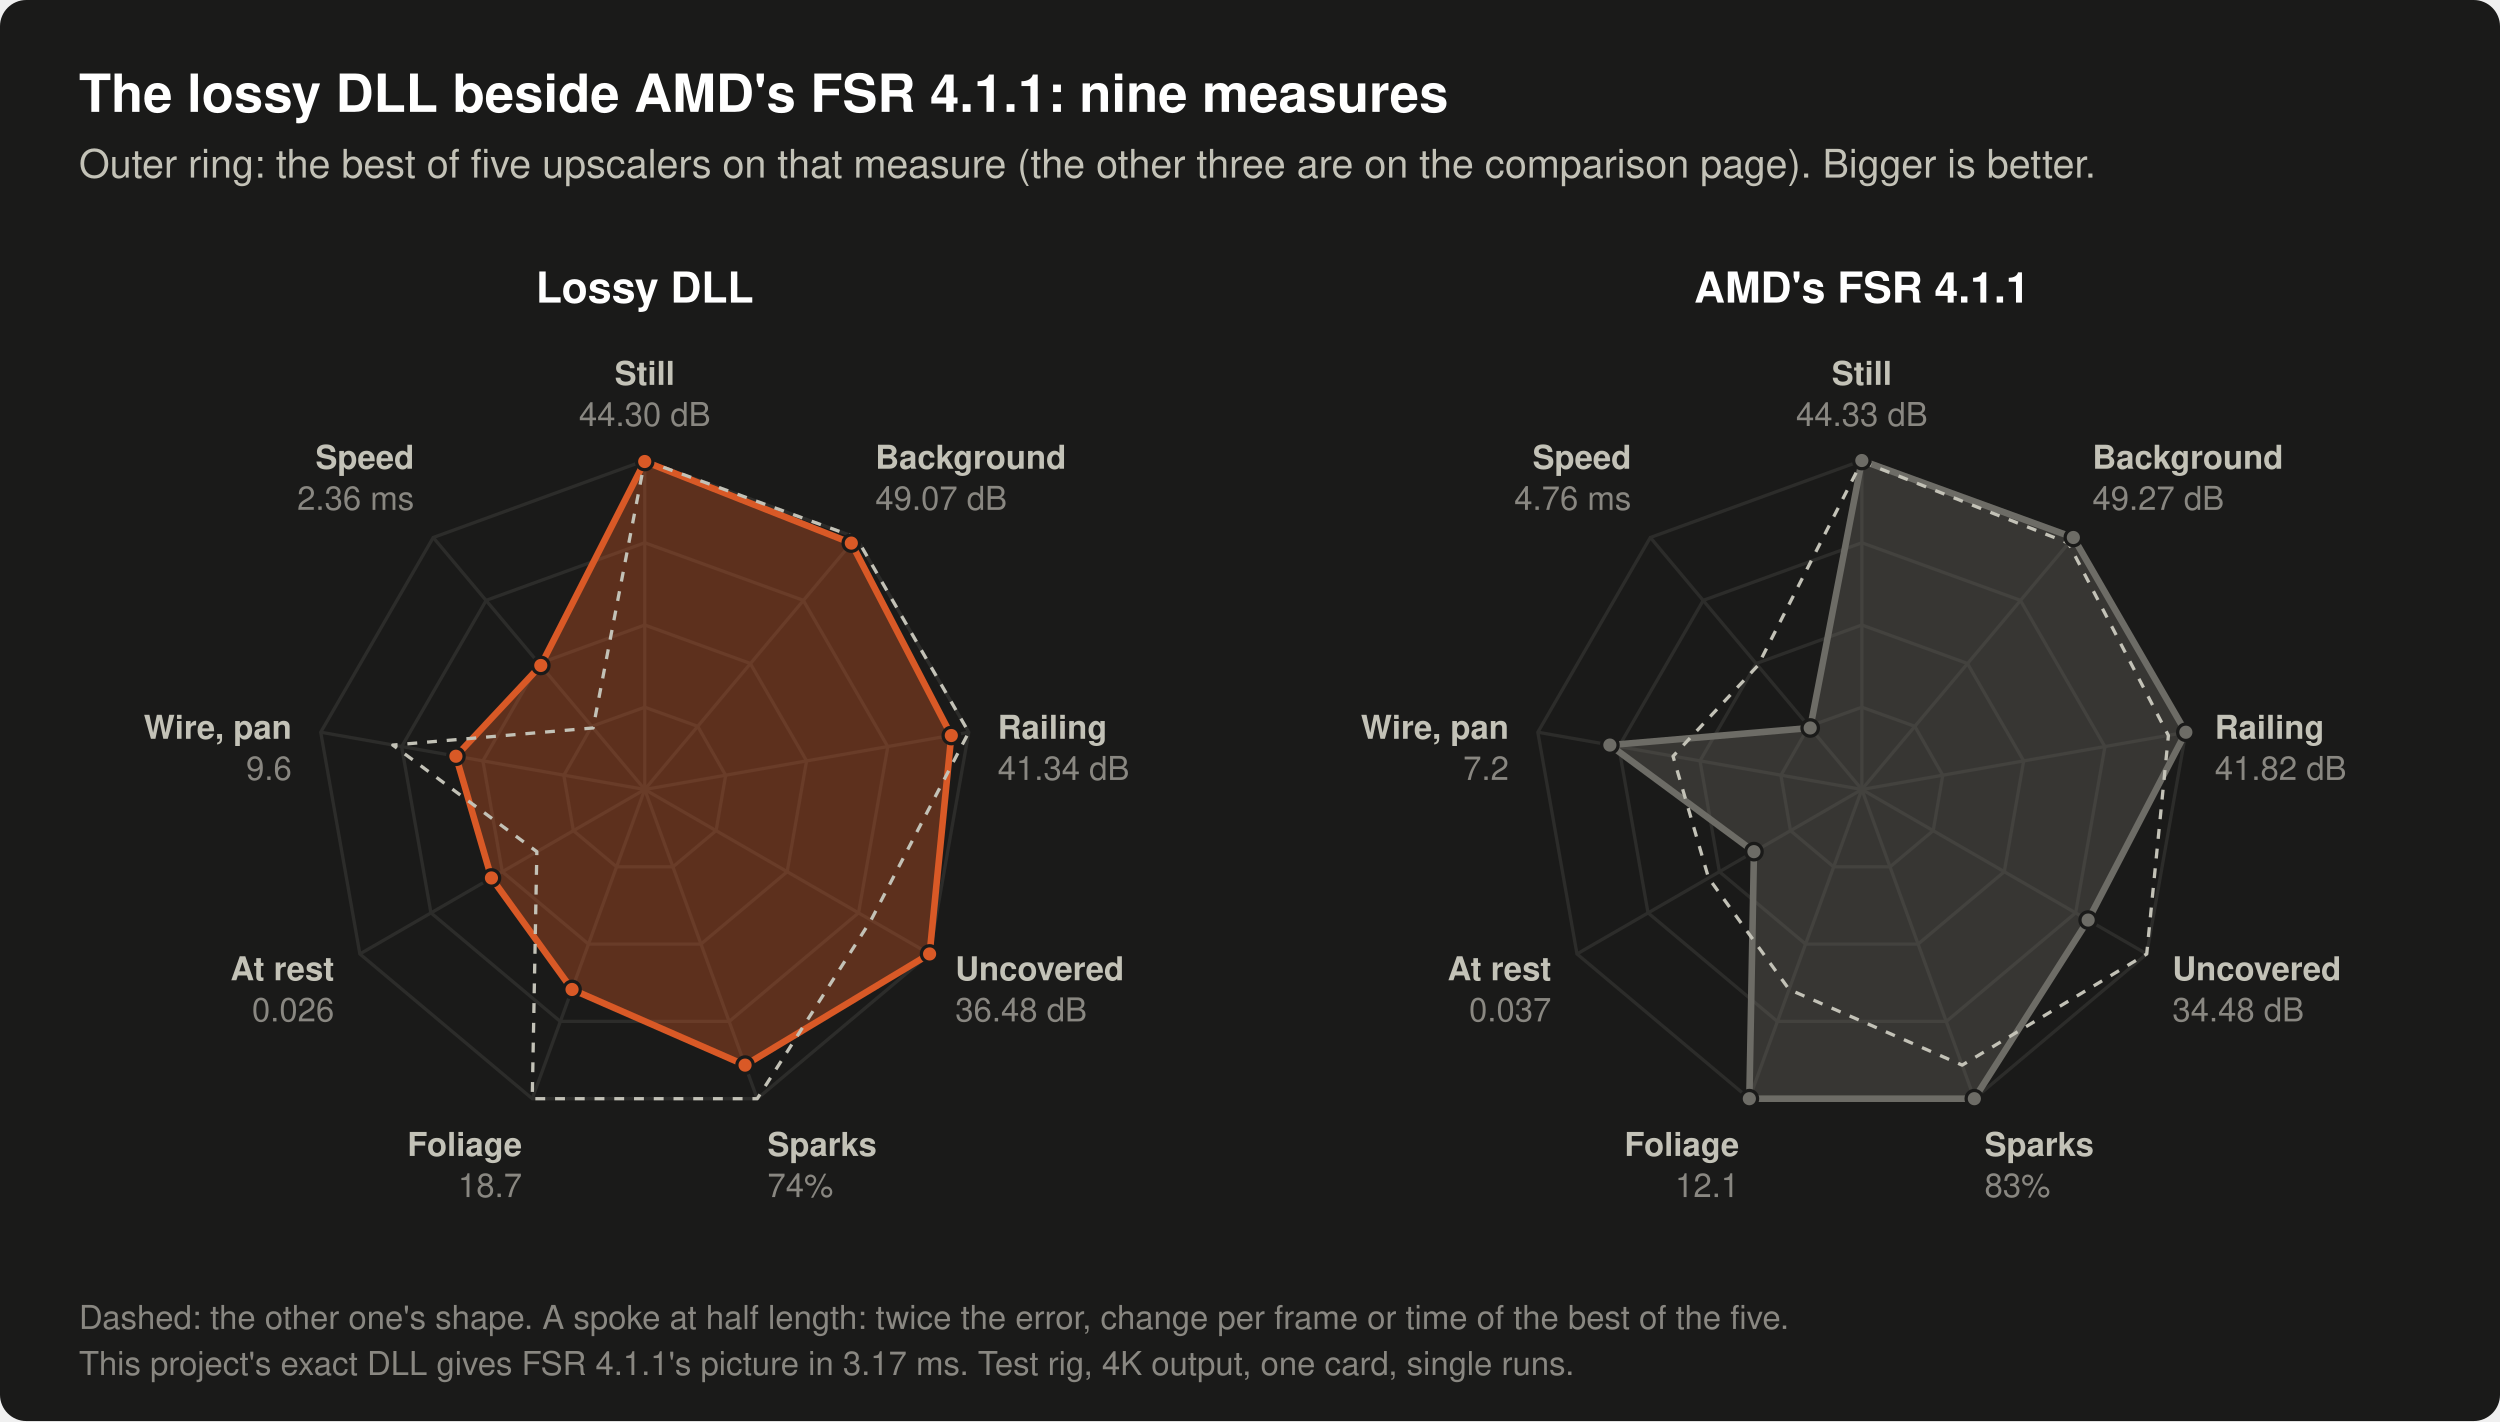
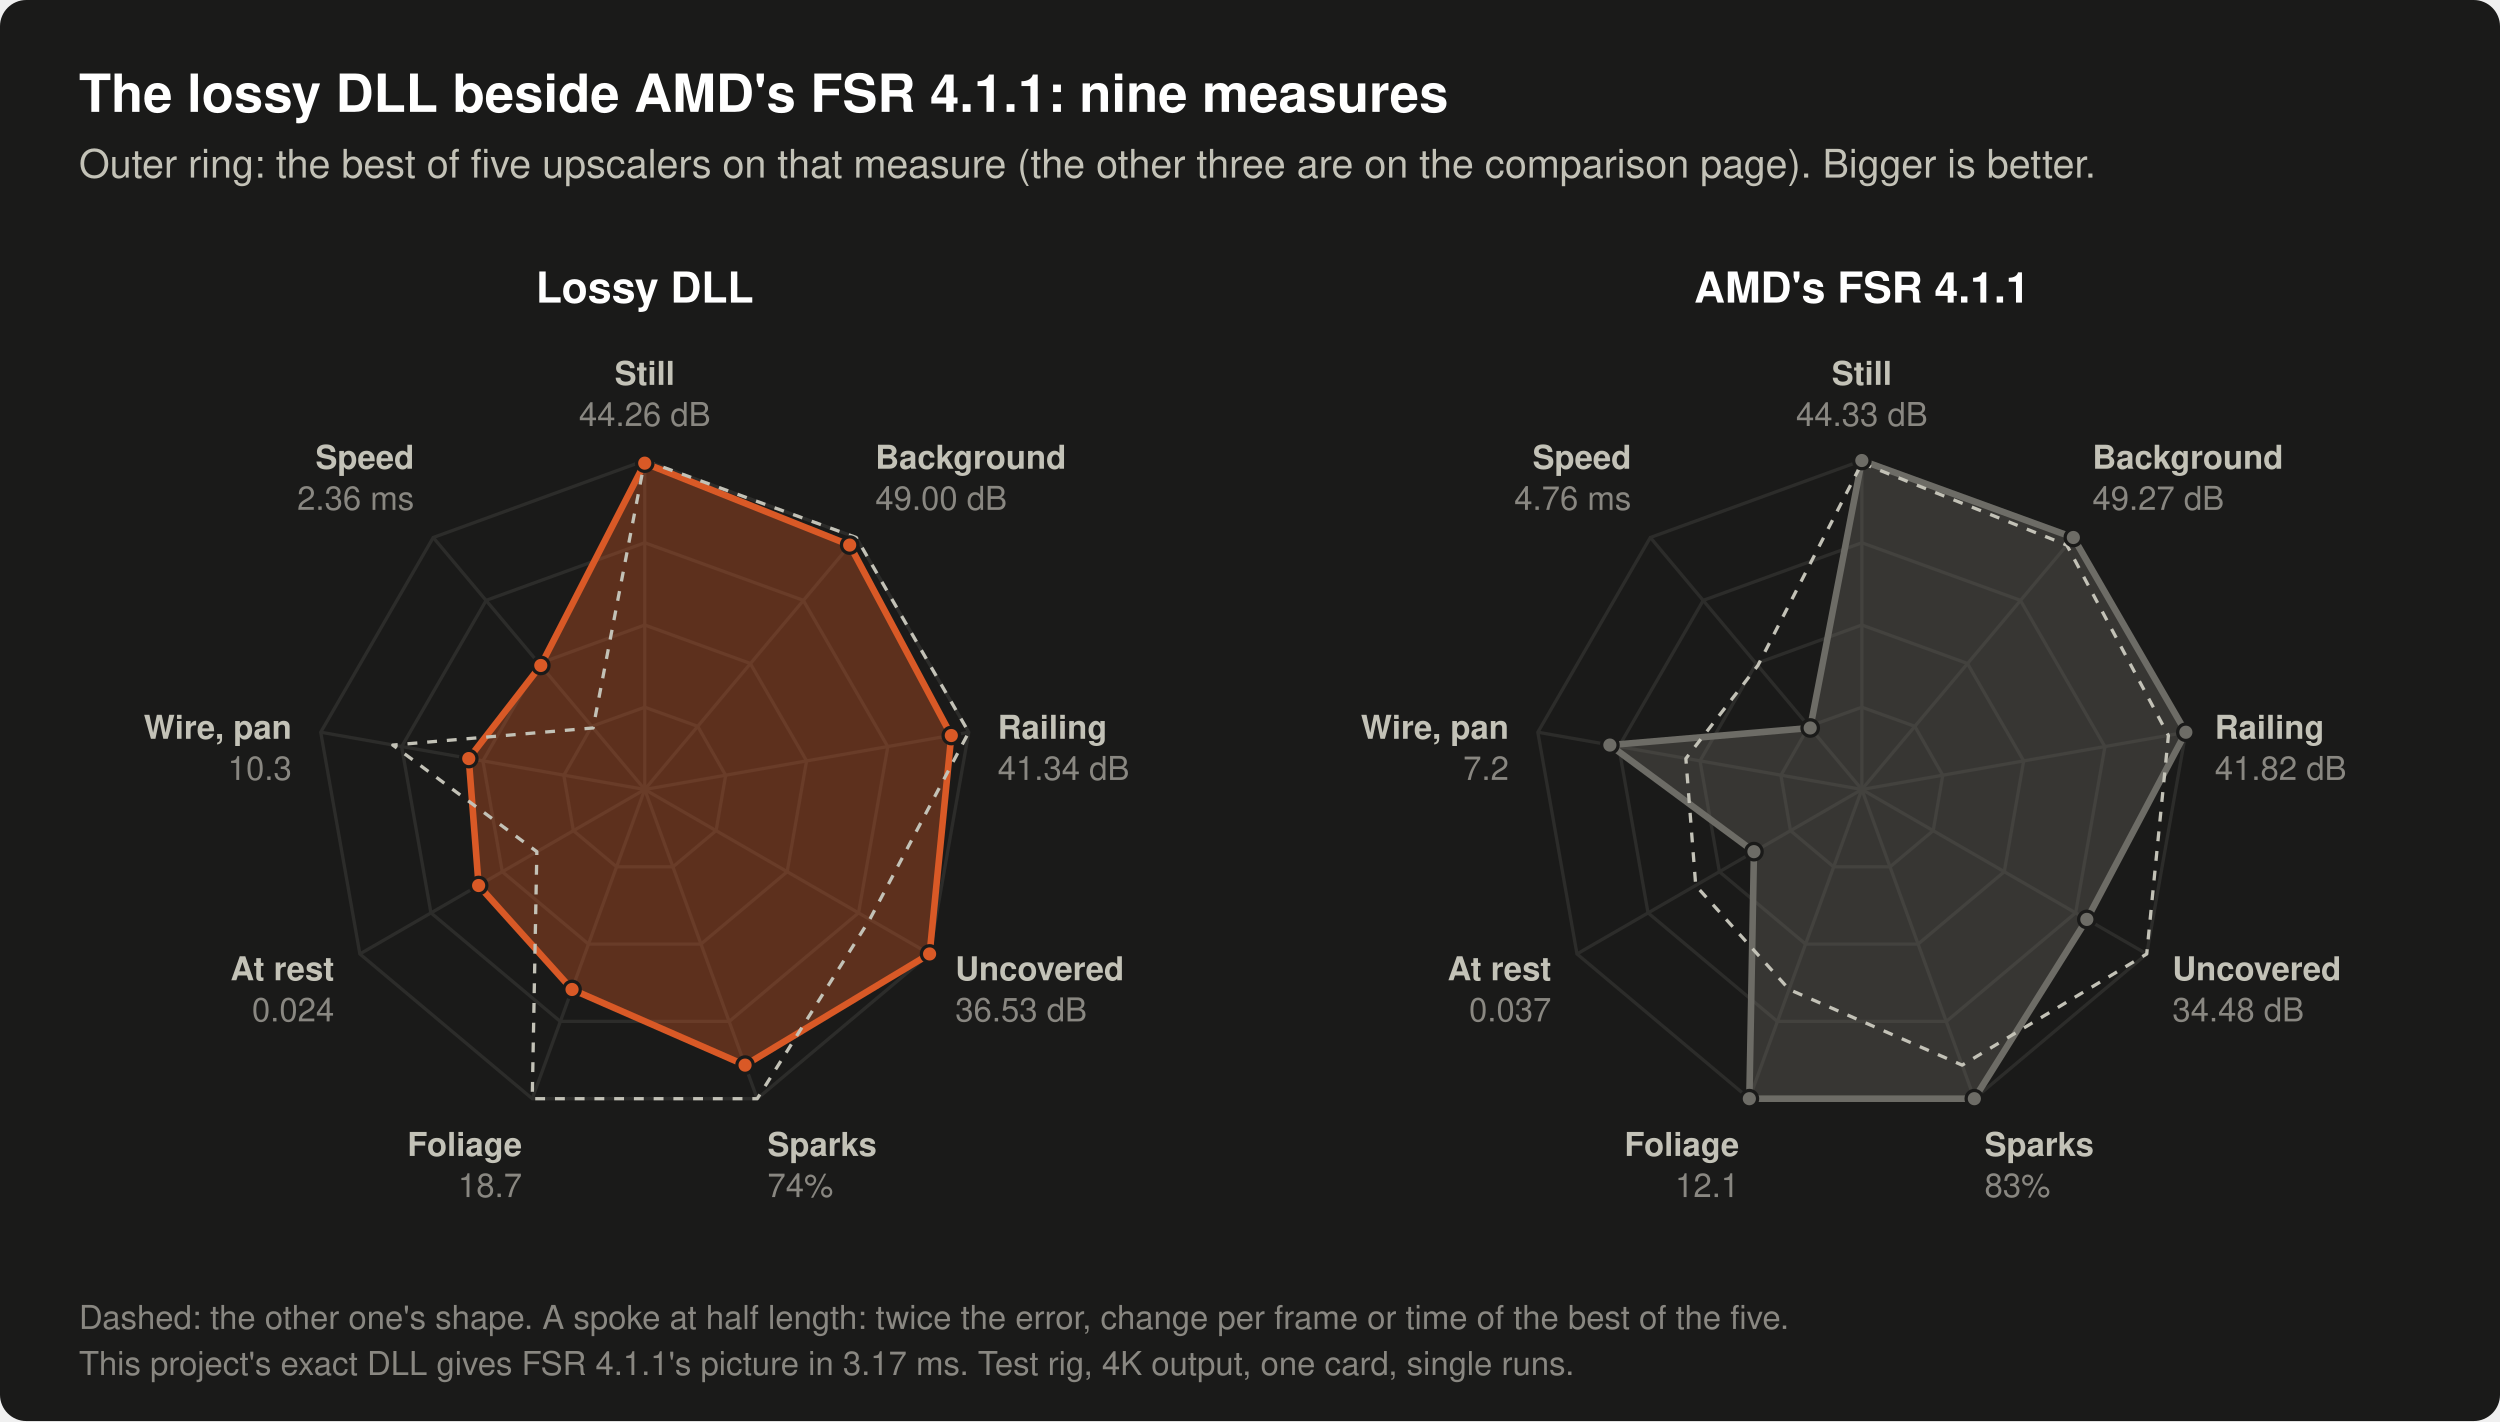
- <svg xmlns="http://www.w3.org/2000/svg" width="760" height="432" viewBox="0 0 760 432" role="img" aria-label="Two radar charts with nine spokes each, the lossy DLL and AMD's FSR 4.1.1; on every spoke the best of five upscalers (these two, FSR 3.1, HelixSR and XeSS) would reach the outer ring, so a larger shape is better. Still picture: accuracy (dB): Lossy 44.30 dB, FSR 4.1.1 44.33 dB. Moving background: accuracy (dB): Lossy 49.07 dB, FSR 4.1.1 49.27 dB. Thin railing in motion: accuracy (dB): Lossy 41.34 dB, FSR 4.1.1 41.82 dB. Areas a moving object has just uncovered: accuracy (dB): Lossy 36.48 dB, FSR 4.1.1 34.48 dB. Tiny fast sparks: share of their brightness shown (%): Lossy 74%, FSR 4.1.1 83%. Leaves swaying without motion vectors: error (of 255): Lossy 18.7, FSR 4.1.1 12.1. Still picture: change per frame (of 255): Lossy 0.026, FSR 4.1.1 0.037. Thin wire under a slow pan: change per frame (of 255): Lossy 9.6, FSR 4.1.1 7.2. Time per upscale call at 3840x2160 (ms): Lossy 2.36 ms, FSR 4.1.1 4.76 ms.">
+ <svg xmlns="http://www.w3.org/2000/svg" width="760" height="432" viewBox="0 0 760 432" role="img" aria-label="Two radar charts with nine spokes each, the lossy DLL and AMD's FSR 4.1.1; on every spoke the best of five upscalers (these two, FSR 3.1, HelixSR and XeSS) would reach the outer ring, so a larger shape is better. Still picture: accuracy (dB): Lossy 44.26 dB, FSR 4.1.1 44.33 dB. Moving background: accuracy (dB): Lossy 49.00 dB, FSR 4.1.1 49.27 dB. Thin railing in motion: accuracy (dB): Lossy 41.34 dB, FSR 4.1.1 41.82 dB. Areas a moving object has just uncovered: accuracy (dB): Lossy 36.53 dB, FSR 4.1.1 34.48 dB. Tiny fast sparks: share of their brightness shown (%): Lossy 74%, FSR 4.1.1 83%. Leaves swaying without motion vectors: error (of 255): Lossy 18.7, FSR 4.1.1 12.1. Still picture: change per frame (of 255): Lossy 0.024, FSR 4.1.1 0.037. Thin wire under a slow pan: change per frame (of 255): Lossy 10.3, FSR 4.1.1 7.2. Time per upscale call at 3840x2160 (ms): Lossy 2.36 ms, FSR 4.1.1 4.76 ms.">
  <rect x="0.0" y="0.0" width="760.0" height="432.0" rx="8" fill="#1a1a19" />
  <text x="24.0" y="34.0" font-family="-apple-system, 'Segoe UI', Helvetica, Arial, sans-serif" font-size="16" font-weight="600" text-anchor="start" fill="#ffffff">The lossy DLL beside AMD's FSR 4.1.1: nine measures</text>
  <text x="24.0" y="54.0" font-family="-apple-system, 'Segoe UI', Helvetica, Arial, sans-serif" font-size="12" text-anchor="start" fill="#c3c2b7">Outer ring: the best of five upscalers on that measure (the other three are on the comparison page). Bigger is better.</text>
  <text x="196.0" y="92.0" font-family="-apple-system, 'Segoe UI', Helvetica, Arial, sans-serif" font-size="13" font-weight="600" text-anchor="middle" fill="#ffffff">Lossy DLL</text>
  <polygon points="196.0,215.0 212.1,220.8 220.6,235.7 217.7,252.5 204.6,263.5 187.4,263.5 174.3,252.5 171.4,235.7 179.9,220.8" fill="none" stroke="#2c2c2a" stroke-width="1" />
  <polygon points="196.0,190.0 228.1,201.7 245.2,231.3 239.3,265.0 213.1,287.0 178.9,287.0 152.7,265.0 146.8,231.3 163.9,201.7" fill="none" stroke="#2c2c2a" stroke-width="1" />
  <polygon points="196.0,165.0 244.2,182.5 269.9,227.0 261.0,277.5 221.7,310.5 170.3,310.5 131.0,277.5 122.1,227.0 147.8,182.5" fill="none" stroke="#2c2c2a" stroke-width="1" />
  <polygon points="196.0,140.0 260.3,163.4 294.5,222.6 282.6,290.0 230.2,334.0 161.8,334.0 109.4,290.0 97.5,222.6 131.7,163.4" fill="none" stroke="#2c2c2a" stroke-width="1" />
  <line x1="196.0" y1="240.0" x2="196.0" y2="140.0" stroke="#2c2c2a" stroke-width="1" />
  <line x1="196.0" y1="240.0" x2="260.3" y2="163.4" stroke="#2c2c2a" stroke-width="1" />
  <line x1="196.0" y1="240.0" x2="294.5" y2="222.6" stroke="#2c2c2a" stroke-width="1" />
  <line x1="196.0" y1="240.0" x2="282.6" y2="290.0" stroke="#2c2c2a" stroke-width="1" />
  <line x1="196.0" y1="240.0" x2="230.2" y2="334.0" stroke="#2c2c2a" stroke-width="1" />
  <line x1="196.0" y1="240.0" x2="161.8" y2="334.0" stroke="#2c2c2a" stroke-width="1" />
  <line x1="196.0" y1="240.0" x2="109.4" y2="290.0" stroke="#2c2c2a" stroke-width="1" />
  <line x1="196.0" y1="240.0" x2="97.5" y2="222.6" stroke="#2c2c2a" stroke-width="1" />
  <line x1="196.0" y1="240.0" x2="131.7" y2="163.4" stroke="#2c2c2a" stroke-width="1" />
-   <polygon points="196.0,140.3 258.8,165.1 289.2,223.6 282.6,290.0 226.5,323.8 173.9,300.8 149.4,266.9 138.6,229.9 164.4,202.3" fill="#d95926" fill-opacity="0.35" stroke="#d95926" stroke-width="2" stroke-linejoin="round" />
-   <polygon points="196.0,140.0 260.3,163.4 294.5,222.6 264.8,279.7 230.2,334.0 161.8,334.0 163.2,258.9 119.4,226.5 180.3,221.3" fill="none" stroke="#c3c2b7" stroke-width="1" stroke-dasharray="3 3" stroke-linejoin="round" />
-   <circle cx="196.0" cy="140.3" r="2.5" fill="#d95926" stroke="#1a1a19" stroke-width="1" />
-   <circle cx="258.8" cy="165.1" r="2.5" fill="#d95926" stroke="#1a1a19" stroke-width="1" />
+   <polygon points="196.0,140.8 258.3,165.7 289.2,223.6 282.6,290.0 226.5,323.8 173.9,300.8 145.5,269.2 142.5,230.6 164.4,202.3" fill="#d95926" fill-opacity="0.35" stroke="#d95926" stroke-width="2" stroke-linejoin="round" />
+   <polygon points="196.0,140.0 260.3,163.4 294.5,222.6 264.4,279.5 230.2,334.0 161.8,334.0 163.2,258.9 119.4,226.5 180.3,221.3" fill="none" stroke="#c3c2b7" stroke-width="1" stroke-dasharray="3 3" stroke-linejoin="round" />
+   <circle cx="196.0" cy="140.8" r="2.5" fill="#d95926" stroke="#1a1a19" stroke-width="1" />
+   <circle cx="258.3" cy="165.7" r="2.5" fill="#d95926" stroke="#1a1a19" stroke-width="1" />
  <circle cx="289.2" cy="223.6" r="2.5" fill="#d95926" stroke="#1a1a19" stroke-width="1" />
  <circle cx="282.6" cy="290.0" r="2.5" fill="#d95926" stroke="#1a1a19" stroke-width="1" />
  <circle cx="226.5" cy="323.8" r="2.5" fill="#d95926" stroke="#1a1a19" stroke-width="1" />
  <circle cx="173.9" cy="300.8" r="2.5" fill="#d95926" stroke="#1a1a19" stroke-width="1" />
-   <circle cx="149.4" cy="266.9" r="2.5" fill="#d95926" stroke="#1a1a19" stroke-width="1" />
-   <circle cx="138.6" cy="229.9" r="2.5" fill="#d95926" stroke="#1a1a19" stroke-width="1" />
+   <circle cx="145.5" cy="269.2" r="2.5" fill="#d95926" stroke="#1a1a19" stroke-width="1" />
+   <circle cx="142.5" cy="230.6" r="2.5" fill="#d95926" stroke="#1a1a19" stroke-width="1" />
  <circle cx="164.4" cy="202.3" r="2.5" fill="#d95926" stroke="#1a1a19" stroke-width="1" />
  <text x="196.0" y="117.0" font-family="-apple-system, 'Segoe UI', Helvetica, Arial, sans-serif" font-size="10" font-weight="600" text-anchor="middle" fill="#c3c2b7">Still</text>
-   <text x="196.0" y="129.5" font-family="-apple-system, 'Segoe UI', Helvetica, Arial, sans-serif" font-size="10" text-anchor="middle" fill="#898781">44.30 dB</text>
+   <text x="196.0" y="129.5" font-family="-apple-system, 'Segoe UI', Helvetica, Arial, sans-serif" font-size="10" text-anchor="middle" fill="#898781">44.26 dB</text>
  <text x="266.1" y="142.5" font-family="-apple-system, 'Segoe UI', Helvetica, Arial, sans-serif" font-size="10" font-weight="600" text-anchor="start" fill="#c3c2b7">Background</text>
-   <text x="266.1" y="155.0" font-family="-apple-system, 'Segoe UI', Helvetica, Arial, sans-serif" font-size="10" text-anchor="start" fill="#898781">49.07 dB</text>
+   <text x="266.1" y="155.0" font-family="-apple-system, 'Segoe UI', Helvetica, Arial, sans-serif" font-size="10" text-anchor="start" fill="#898781">49.00 dB</text>
  <text x="303.3" y="224.6" font-family="-apple-system, 'Segoe UI', Helvetica, Arial, sans-serif" font-size="10" font-weight="600" text-anchor="start" fill="#c3c2b7">Railing</text>
  <text x="303.3" y="237.1" font-family="-apple-system, 'Segoe UI', Helvetica, Arial, sans-serif" font-size="10" text-anchor="start" fill="#898781">41.34 dB</text>
  <text x="290.4" y="298.0" font-family="-apple-system, 'Segoe UI', Helvetica, Arial, sans-serif" font-size="10" font-weight="600" text-anchor="start" fill="#c3c2b7">Uncovered</text>
-   <text x="290.4" y="310.5" font-family="-apple-system, 'Segoe UI', Helvetica, Arial, sans-serif" font-size="10" text-anchor="start" fill="#898781">36.48 dB</text>
+   <text x="290.4" y="310.5" font-family="-apple-system, 'Segoe UI', Helvetica, Arial, sans-serif" font-size="10" text-anchor="start" fill="#898781">36.53 dB</text>
  <text x="233.3" y="351.4" font-family="-apple-system, 'Segoe UI', Helvetica, Arial, sans-serif" font-size="10" font-weight="600" text-anchor="start" fill="#c3c2b7">Sparks</text>
  <text x="233.3" y="363.9" font-family="-apple-system, 'Segoe UI', Helvetica, Arial, sans-serif" font-size="10" text-anchor="start" fill="#898781">74%</text>
  <text x="158.7" y="351.4" font-family="-apple-system, 'Segoe UI', Helvetica, Arial, sans-serif" font-size="10" font-weight="600" text-anchor="end" fill="#c3c2b7">Foliage</text>
  <text x="158.7" y="363.9" font-family="-apple-system, 'Segoe UI', Helvetica, Arial, sans-serif" font-size="10" text-anchor="end" fill="#898781">18.7</text>
  <text x="101.6" y="298.0" font-family="-apple-system, 'Segoe UI', Helvetica, Arial, sans-serif" font-size="10" font-weight="600" text-anchor="end" fill="#c3c2b7">At rest</text>
-   <text x="101.6" y="310.5" font-family="-apple-system, 'Segoe UI', Helvetica, Arial, sans-serif" font-size="10" text-anchor="end" fill="#898781">0.026</text>
+   <text x="101.6" y="310.5" font-family="-apple-system, 'Segoe UI', Helvetica, Arial, sans-serif" font-size="10" text-anchor="end" fill="#898781">0.024</text>
  <text x="88.7" y="224.6" font-family="-apple-system, 'Segoe UI', Helvetica, Arial, sans-serif" font-size="10" font-weight="600" text-anchor="end" fill="#c3c2b7">Wire, pan</text>
-   <text x="88.7" y="237.1" font-family="-apple-system, 'Segoe UI', Helvetica, Arial, sans-serif" font-size="10" text-anchor="end" fill="#898781">9.6</text>
+   <text x="88.7" y="237.1" font-family="-apple-system, 'Segoe UI', Helvetica, Arial, sans-serif" font-size="10" text-anchor="end" fill="#898781">10.3</text>
  <text x="125.9" y="142.5" font-family="-apple-system, 'Segoe UI', Helvetica, Arial, sans-serif" font-size="10" font-weight="600" text-anchor="end" fill="#c3c2b7">Speed</text>
  <text x="125.9" y="155.0" font-family="-apple-system, 'Segoe UI', Helvetica, Arial, sans-serif" font-size="10" text-anchor="end" fill="#898781">2.36 ms</text>
  <text x="566.0" y="92.0" font-family="-apple-system, 'Segoe UI', Helvetica, Arial, sans-serif" font-size="13" font-weight="600" text-anchor="middle" fill="#ffffff">AMD's FSR 4.1.1</text>
  <polygon points="566.0,215.0 582.1,220.8 590.6,235.7 587.7,252.5 574.6,263.5 557.4,263.5 544.3,252.5 541.4,235.7 549.9,220.8" fill="none" stroke="#2c2c2a" stroke-width="1" />
  <polygon points="566.0,190.0 598.1,201.7 615.2,231.3 609.3,265.0 583.1,287.0 548.9,287.0 522.7,265.0 516.8,231.3 533.9,201.7" fill="none" stroke="#2c2c2a" stroke-width="1" />
  <polygon points="566.0,165.0 614.2,182.5 639.9,227.0 631.0,277.5 591.7,310.5 540.3,310.5 501.0,277.5 492.1,227.0 517.8,182.5" fill="none" stroke="#2c2c2a" stroke-width="1" />
  <polygon points="566.0,140.0 630.3,163.4 664.5,222.6 652.6,290.0 600.2,334.0 531.8,334.0 479.4,290.0 467.5,222.6 501.7,163.4" fill="none" stroke="#2c2c2a" stroke-width="1" />
  <line x1="566.0" y1="240.0" x2="566.0" y2="140.0" stroke="#2c2c2a" stroke-width="1" />
  <line x1="566.0" y1="240.0" x2="630.3" y2="163.4" stroke="#2c2c2a" stroke-width="1" />
  <line x1="566.0" y1="240.0" x2="664.5" y2="222.6" stroke="#2c2c2a" stroke-width="1" />
  <line x1="566.0" y1="240.0" x2="652.6" y2="290.0" stroke="#2c2c2a" stroke-width="1" />
  <line x1="566.0" y1="240.0" x2="600.2" y2="334.0" stroke="#2c2c2a" stroke-width="1" />
  <line x1="566.0" y1="240.0" x2="531.8" y2="334.0" stroke="#2c2c2a" stroke-width="1" />
  <line x1="566.0" y1="240.0" x2="479.4" y2="290.0" stroke="#2c2c2a" stroke-width="1" />
  <line x1="566.0" y1="240.0" x2="467.5" y2="222.6" stroke="#2c2c2a" stroke-width="1" />
  <line x1="566.0" y1="240.0" x2="501.7" y2="163.4" stroke="#2c2c2a" stroke-width="1" />
-   <polygon points="566.0,140.0 630.3,163.4 664.5,222.6 634.8,279.7 600.2,334.0 531.8,334.0 533.2,258.9 489.4,226.5 550.3,221.3" fill="#6d6c66" fill-opacity="0.35" stroke="#6d6c66" stroke-width="2" stroke-linejoin="round" />
-   <polygon points="566.0,140.3 628.8,165.1 659.2,223.6 652.6,290.0 596.5,323.8 543.9,300.8 519.4,266.9 508.6,229.9 534.4,202.3" fill="none" stroke="#c3c2b7" stroke-width="1" stroke-dasharray="3 3" stroke-linejoin="round" />
+   <polygon points="566.0,140.0 630.3,163.4 664.5,222.6 634.4,279.5 600.2,334.0 531.8,334.0 533.2,258.9 489.4,226.5 550.3,221.3" fill="#6d6c66" fill-opacity="0.35" stroke="#6d6c66" stroke-width="2" stroke-linejoin="round" />
+   <polygon points="566.0,140.8 628.3,165.7 659.2,223.6 652.6,290.0 596.5,323.8 543.9,300.8 515.5,269.2 512.5,230.6 534.4,202.3" fill="none" stroke="#c3c2b7" stroke-width="1" stroke-dasharray="3 3" stroke-linejoin="round" />
  <circle cx="566.0" cy="140.0" r="2.5" fill="#6d6c66" stroke="#1a1a19" stroke-width="1" />
  <circle cx="630.3" cy="163.4" r="2.5" fill="#6d6c66" stroke="#1a1a19" stroke-width="1" />
  <circle cx="664.5" cy="222.6" r="2.5" fill="#6d6c66" stroke="#1a1a19" stroke-width="1" />
-   <circle cx="634.8" cy="279.7" r="2.5" fill="#6d6c66" stroke="#1a1a19" stroke-width="1" />
+   <circle cx="634.4" cy="279.5" r="2.5" fill="#6d6c66" stroke="#1a1a19" stroke-width="1" />
  <circle cx="600.2" cy="334.0" r="2.5" fill="#6d6c66" stroke="#1a1a19" stroke-width="1" />
  <circle cx="531.8" cy="334.0" r="2.5" fill="#6d6c66" stroke="#1a1a19" stroke-width="1" />
  <circle cx="533.2" cy="258.9" r="2.5" fill="#6d6c66" stroke="#1a1a19" stroke-width="1" />
  <circle cx="489.4" cy="226.5" r="2.5" fill="#6d6c66" stroke="#1a1a19" stroke-width="1" />
  <circle cx="550.3" cy="221.3" r="2.5" fill="#6d6c66" stroke="#1a1a19" stroke-width="1" />
  <text x="566.0" y="117.0" font-family="-apple-system, 'Segoe UI', Helvetica, Arial, sans-serif" font-size="10" font-weight="600" text-anchor="middle" fill="#c3c2b7">Still</text>
  <text x="566.0" y="129.5" font-family="-apple-system, 'Segoe UI', Helvetica, Arial, sans-serif" font-size="10" text-anchor="middle" fill="#898781">44.33 dB</text>
  <text x="636.1" y="142.5" font-family="-apple-system, 'Segoe UI', Helvetica, Arial, sans-serif" font-size="10" font-weight="600" text-anchor="start" fill="#c3c2b7">Background</text>
  <text x="636.1" y="155.0" font-family="-apple-system, 'Segoe UI', Helvetica, Arial, sans-serif" font-size="10" text-anchor="start" fill="#898781">49.27 dB</text>
  <text x="673.3" y="224.6" font-family="-apple-system, 'Segoe UI', Helvetica, Arial, sans-serif" font-size="10" font-weight="600" text-anchor="start" fill="#c3c2b7">Railing</text>
  <text x="673.3" y="237.1" font-family="-apple-system, 'Segoe UI', Helvetica, Arial, sans-serif" font-size="10" text-anchor="start" fill="#898781">41.82 dB</text>
  <text x="660.4" y="298.0" font-family="-apple-system, 'Segoe UI', Helvetica, Arial, sans-serif" font-size="10" font-weight="600" text-anchor="start" fill="#c3c2b7">Uncovered</text>
  <text x="660.4" y="310.5" font-family="-apple-system, 'Segoe UI', Helvetica, Arial, sans-serif" font-size="10" text-anchor="start" fill="#898781">34.48 dB</text>
  <text x="603.3" y="351.4" font-family="-apple-system, 'Segoe UI', Helvetica, Arial, sans-serif" font-size="10" font-weight="600" text-anchor="start" fill="#c3c2b7">Sparks</text>
  <text x="603.3" y="363.9" font-family="-apple-system, 'Segoe UI', Helvetica, Arial, sans-serif" font-size="10" text-anchor="start" fill="#898781">83%</text>
  <text x="528.7" y="351.4" font-family="-apple-system, 'Segoe UI', Helvetica, Arial, sans-serif" font-size="10" font-weight="600" text-anchor="end" fill="#c3c2b7">Foliage</text>
  <text x="528.7" y="363.9" font-family="-apple-system, 'Segoe UI', Helvetica, Arial, sans-serif" font-size="10" text-anchor="end" fill="#898781">12.1</text>
  <text x="471.6" y="298.0" font-family="-apple-system, 'Segoe UI', Helvetica, Arial, sans-serif" font-size="10" font-weight="600" text-anchor="end" fill="#c3c2b7">At rest</text>
  <text x="471.6" y="310.5" font-family="-apple-system, 'Segoe UI', Helvetica, Arial, sans-serif" font-size="10" text-anchor="end" fill="#898781">0.037</text>
  <text x="458.7" y="224.6" font-family="-apple-system, 'Segoe UI', Helvetica, Arial, sans-serif" font-size="10" font-weight="600" text-anchor="end" fill="#c3c2b7">Wire, pan</text>
  <text x="458.7" y="237.1" font-family="-apple-system, 'Segoe UI', Helvetica, Arial, sans-serif" font-size="10" text-anchor="end" fill="#898781">7.2</text>
  <text x="495.9" y="142.5" font-family="-apple-system, 'Segoe UI', Helvetica, Arial, sans-serif" font-size="10" font-weight="600" text-anchor="end" fill="#c3c2b7">Speed</text>
  <text x="495.9" y="155.0" font-family="-apple-system, 'Segoe UI', Helvetica, Arial, sans-serif" font-size="10" text-anchor="end" fill="#898781">4.76 ms</text>
  <text x="24.0" y="404.0" font-family="-apple-system, 'Segoe UI', Helvetica, Arial, sans-serif" font-size="10" text-anchor="start" fill="#898781">Dashed: the other one's shape. A spoke at half length: twice the error, change per frame or time of the best of the five.</text>
  <text x="24.0" y="418.0" font-family="-apple-system, 'Segoe UI', Helvetica, Arial, sans-serif" font-size="10" text-anchor="start" fill="#898781">This project's exact DLL gives FSR 4.1.1's picture in 3.17 ms. Test rig, 4K output, one card, single runs.</text>
</svg>
